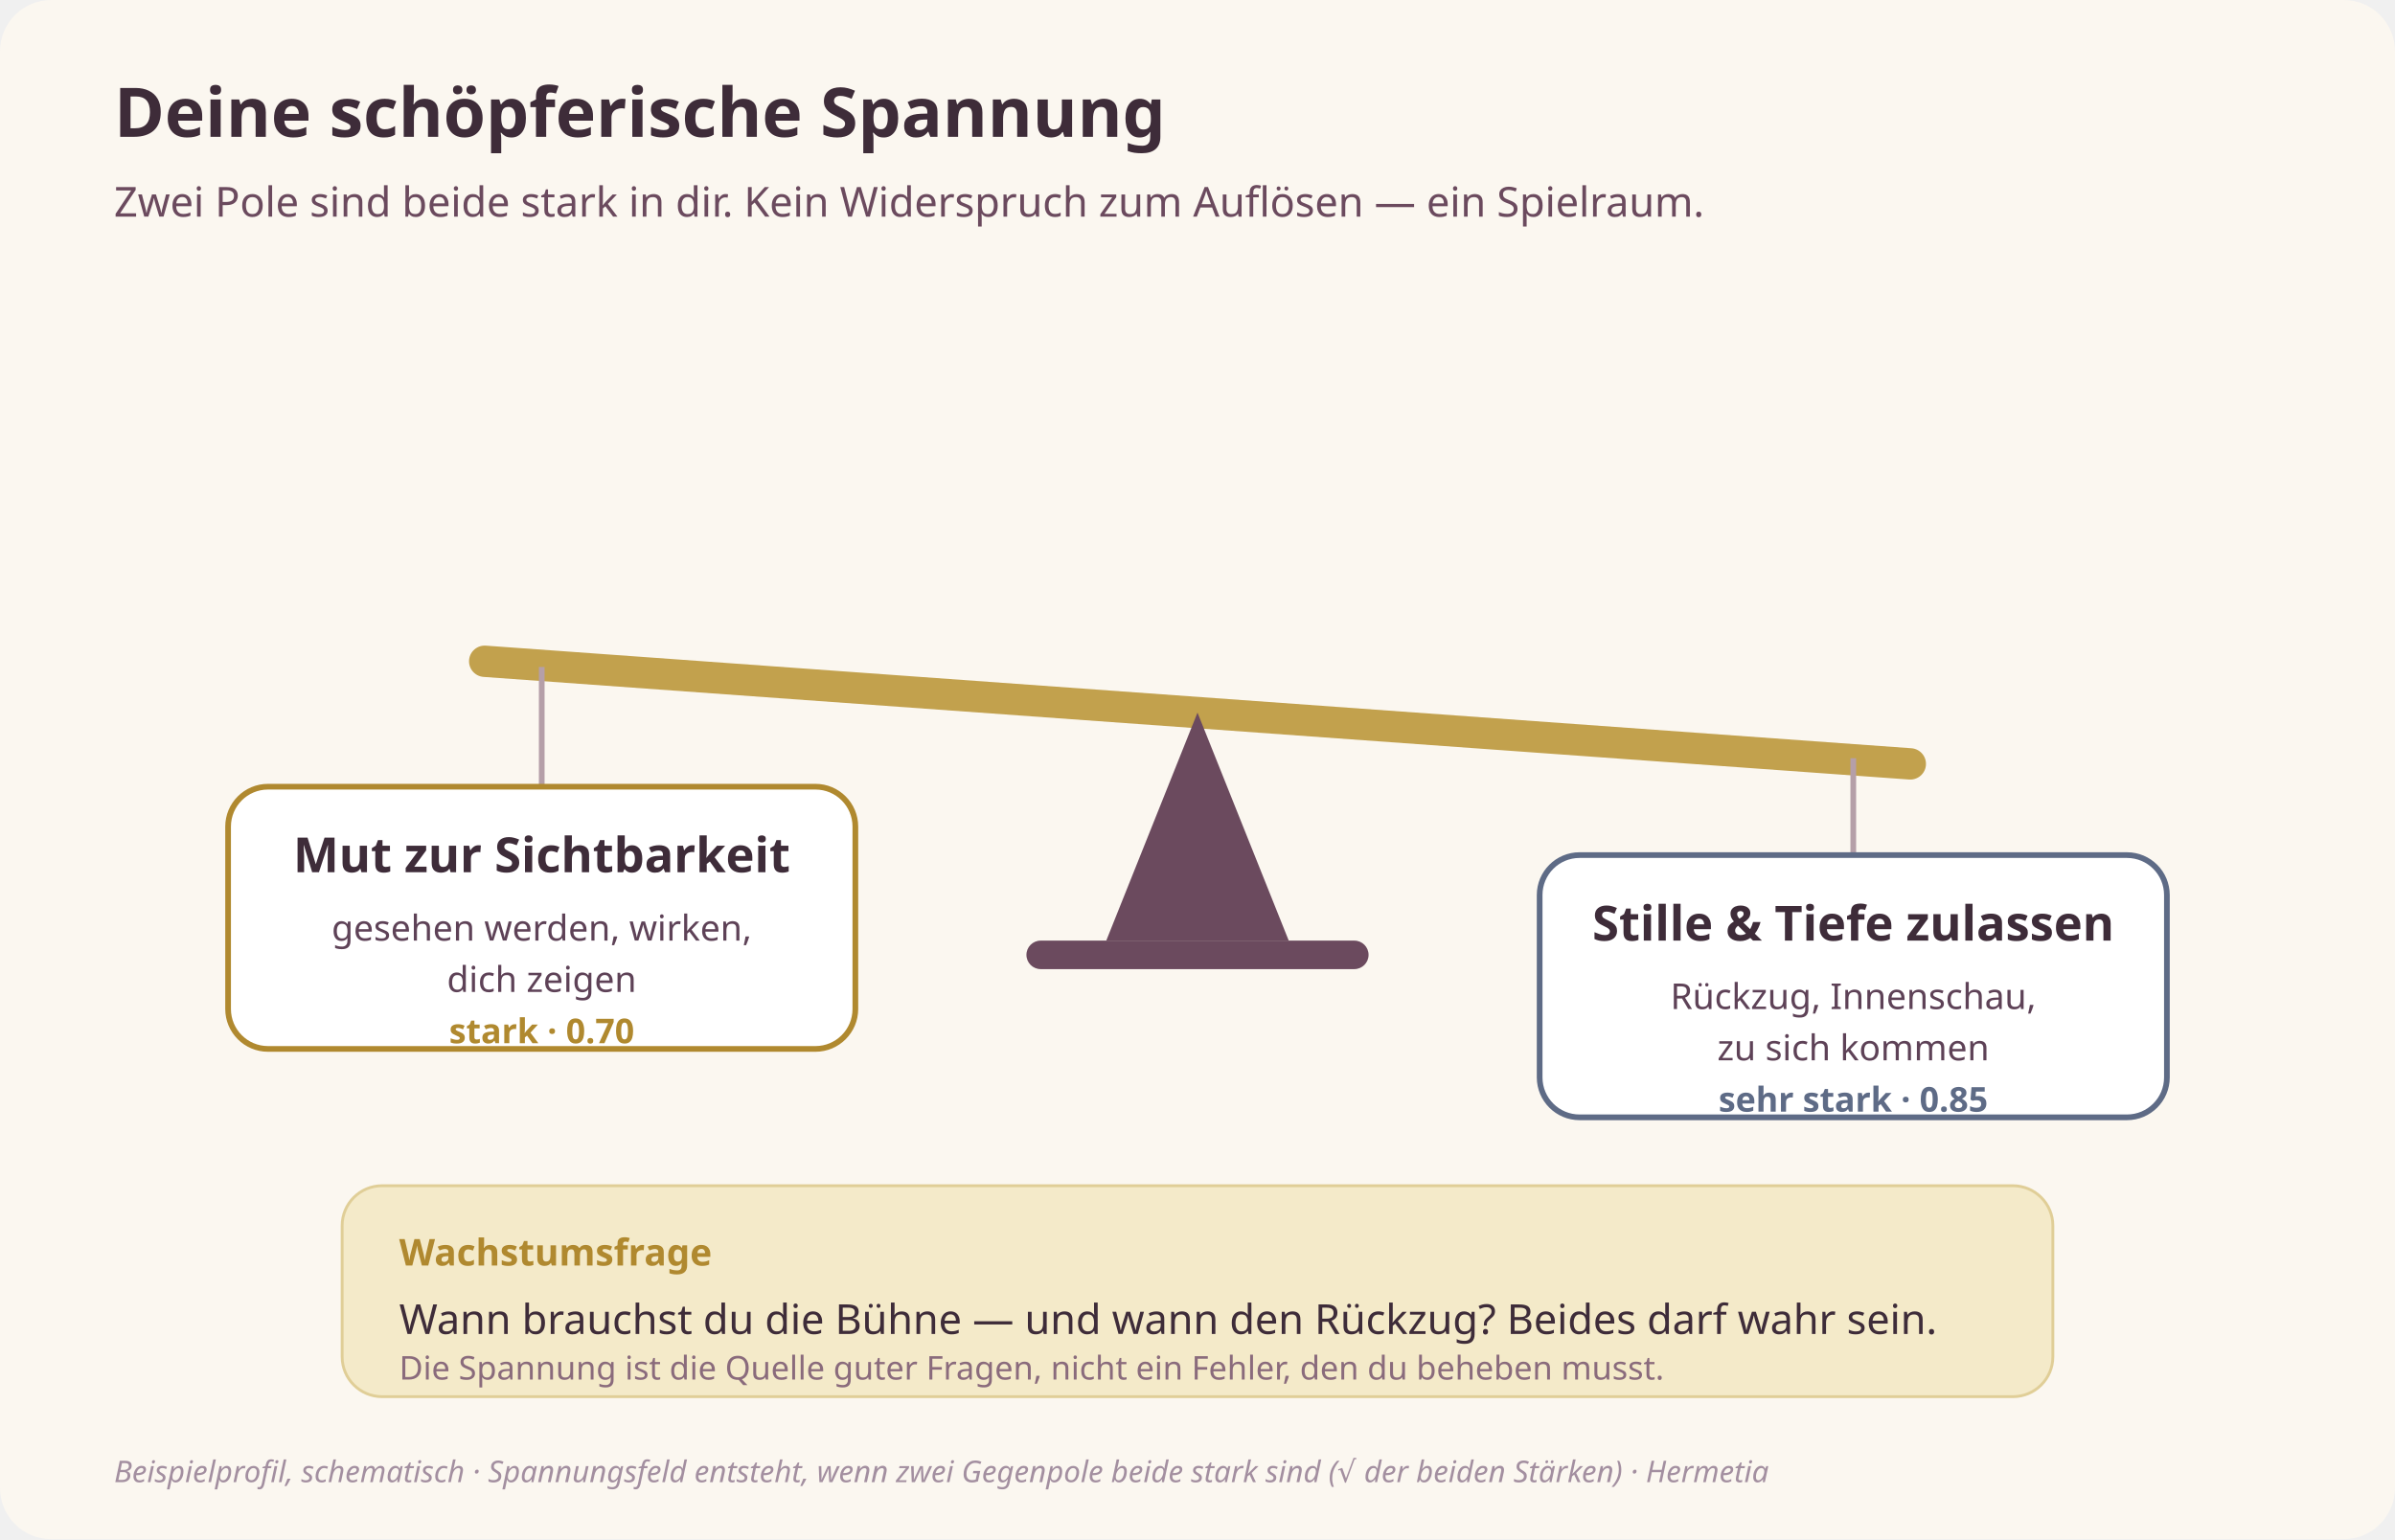
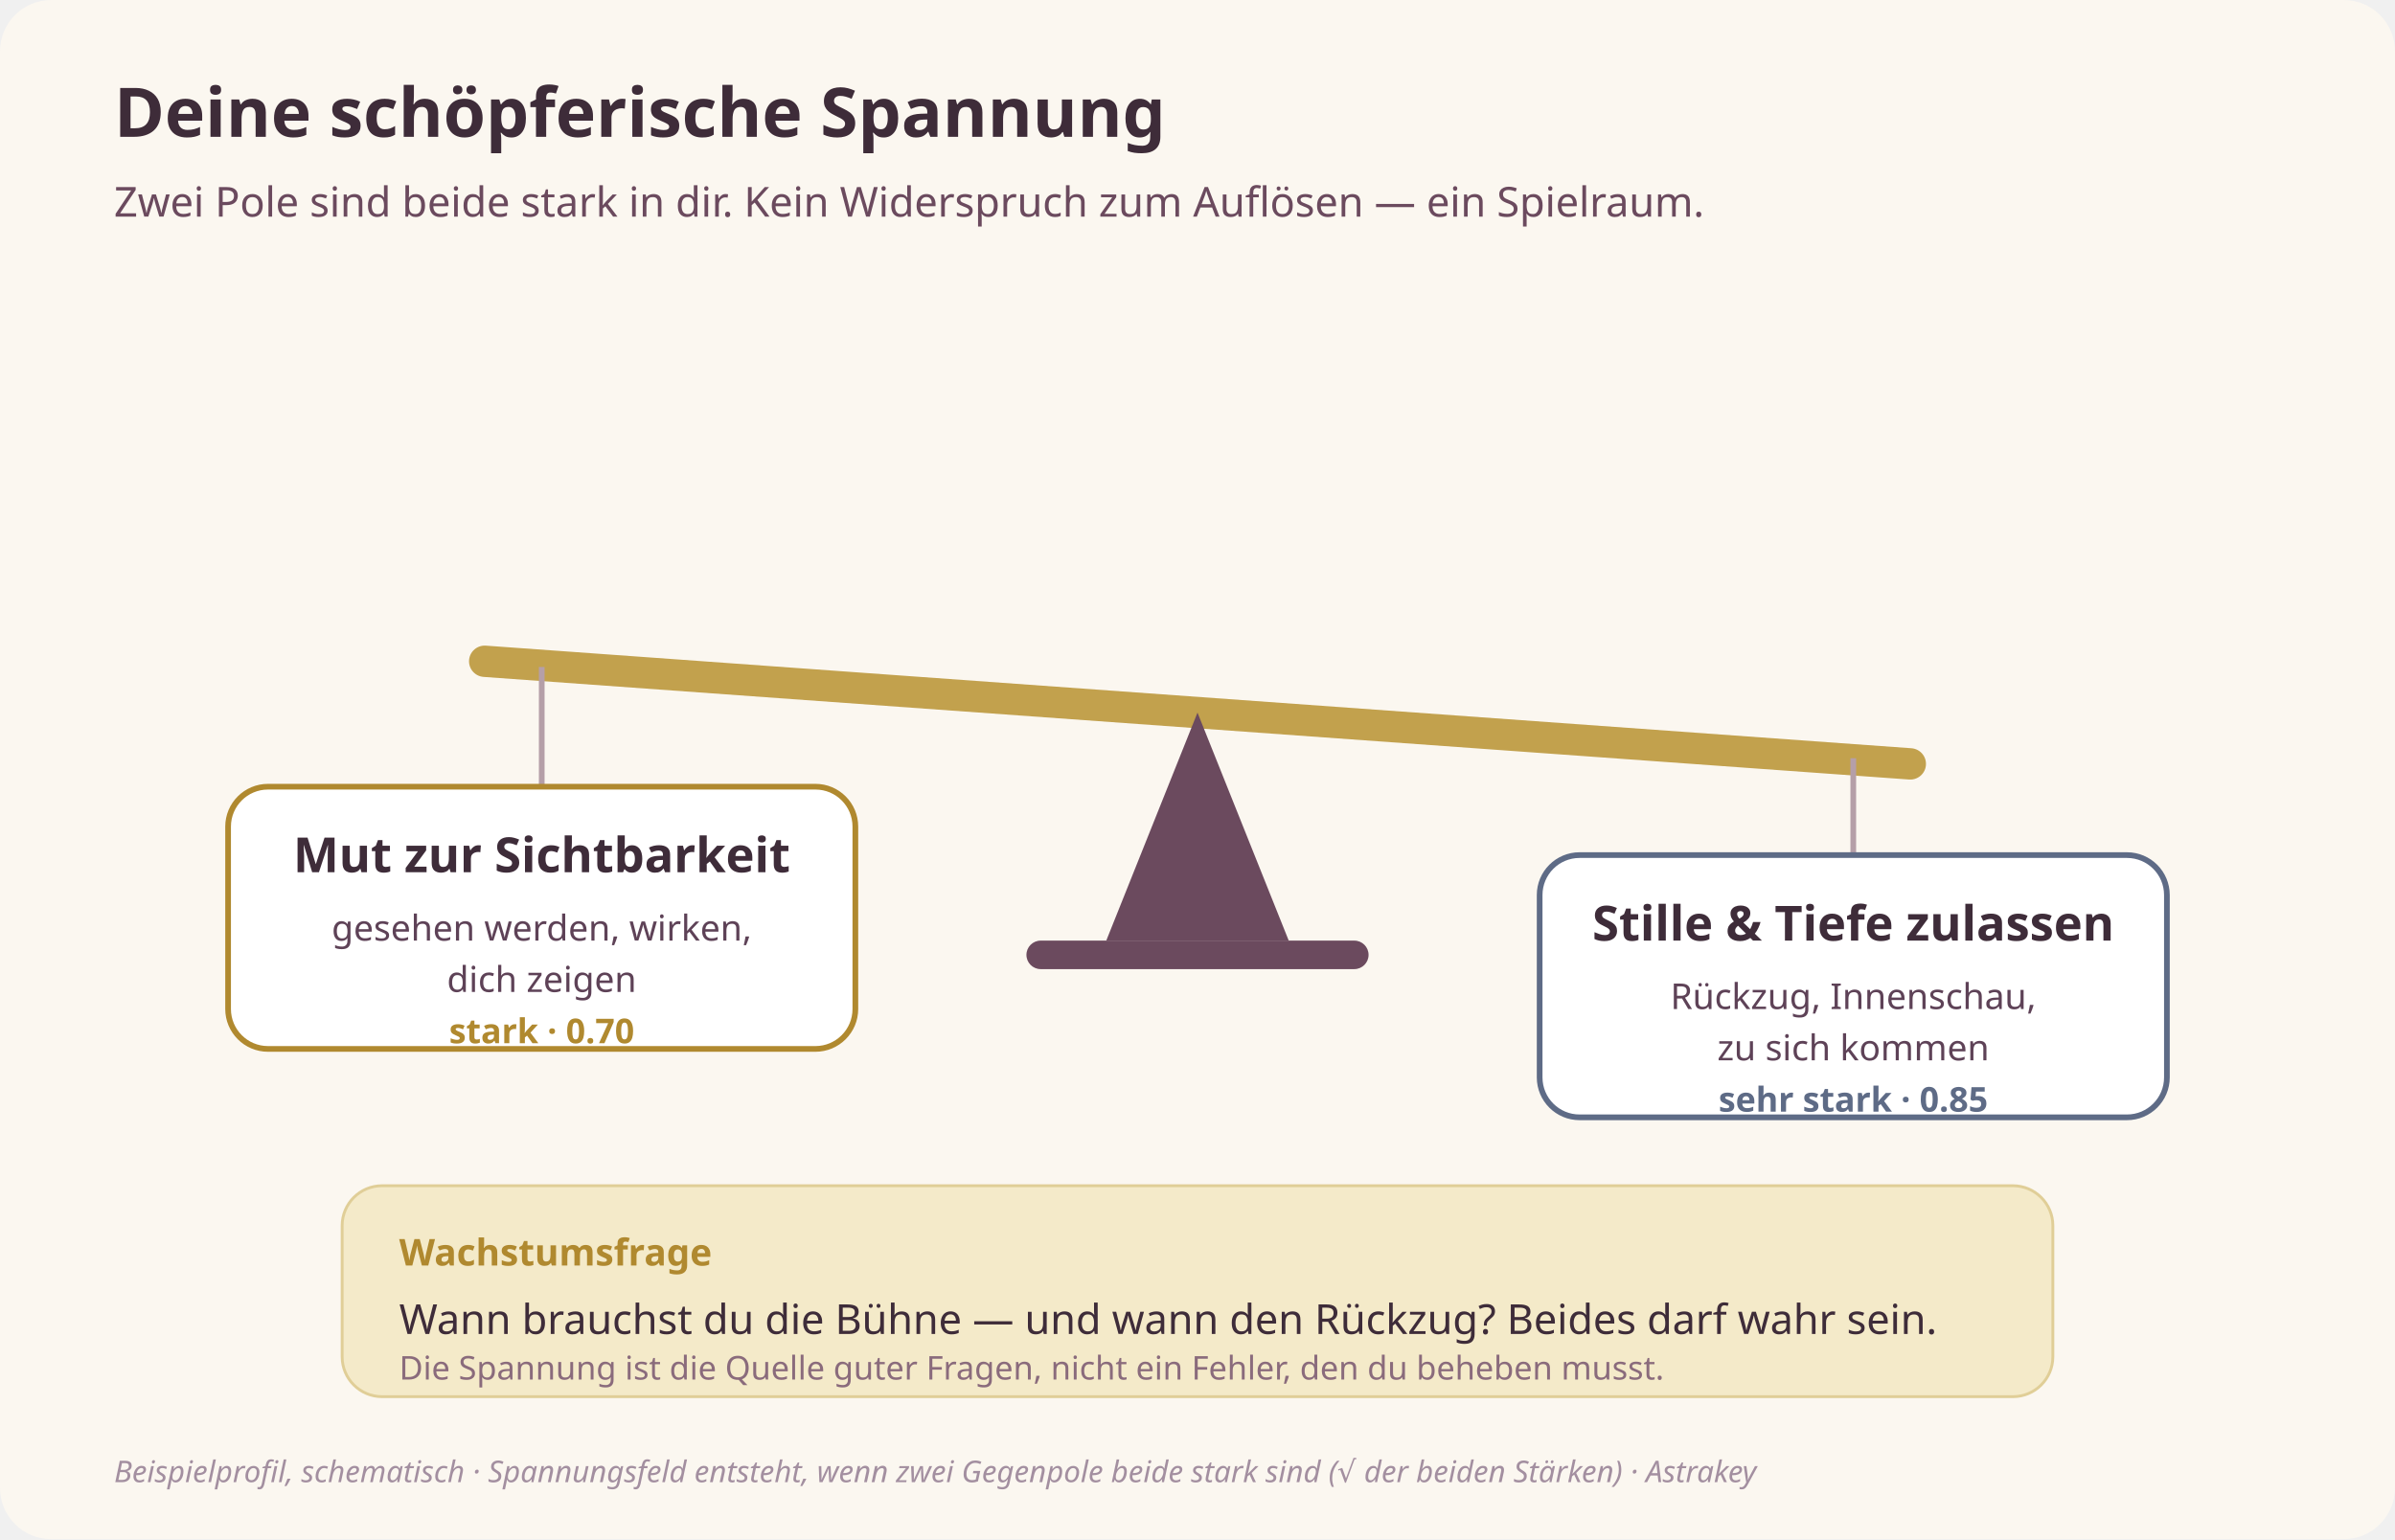
<svg xmlns="http://www.w3.org/2000/svg" viewBox="0 0 840 540" font-family="'Segoe UI', system-ui, sans-serif">
  <rect x="0" y="0" width="840" height="540" rx="18" fill="#FBF7F0" />
  <text x="40" y="48" font-size="24" font-weight="700" fill="#3E2C39">Deine schöpferische Spannung</text>
  <text x="40" y="76" font-size="14.5" fill="#6B4A5E">Zwei Pole sind beide stark in dir. Kein Widerspruch zum Auflösen — ein Spielraum.</text>
  <line x1="170" y1="232" x2="670" y2="268" stroke="#C2A14D" stroke-width="11" stroke-linecap="round" />
  <polygon points="420,250 388,330 452,330" fill="#6B4A5E" />
  <rect x="360" y="330" width="120" height="10" rx="5" fill="#6B4A5E" />
  <line x1="190" y1="234" x2="190" y2="276" stroke="#B59FA8" stroke-width="2" />
  <rect x="80" y="276" width="220" height="92" rx="14" fill="#FFFFFF" stroke="#B0892F" stroke-width="2" />
  <text x="190" y="306" font-size="17" font-weight="700" fill="#3E2C39" text-anchor="middle">Mut zur Sichtbarkeit</text>
  <text x="190" y="330" font-size="12.5" fill="#5E4257" text-anchor="middle">gesehen werden, wirken,</text>
  <text x="190" y="348" font-size="12.5" fill="#5E4257" text-anchor="middle">dich zeigen</text>
  <text x="190" y="366" font-size="12" font-weight="700" fill="#B0892F" text-anchor="middle">stark · 0.70</text>
  <line x1="650" y1="266" x2="650" y2="300" stroke="#B59FA8" stroke-width="2" />
  <rect x="540" y="300" width="220" height="92" rx="14" fill="#FFFFFF" stroke="#5E6B86" stroke-width="2" />
  <text x="650" y="330" font-size="17" font-weight="700" fill="#3E2C39" text-anchor="middle">Stille &amp; Tiefe zulassen</text>
  <text x="650" y="354" font-size="12.5" fill="#5E4257" text-anchor="middle">Rückzug, Innenschau,</text>
  <text x="650" y="372" font-size="12.5" fill="#5E4257" text-anchor="middle">zu sich kommen</text>
  <text x="650" y="390" font-size="12" font-weight="700" fill="#5E6B86" text-anchor="middle">sehr stark · 0.85</text>
  <rect x="120" y="416" width="600" height="74" rx="14" fill="#F4EAC9" stroke="#E0CE97" />
  <text x="140" y="444" font-size="13" font-weight="700" fill="#B0892F">Wachstumsfrage</text>
  <text x="140" y="468" font-size="14.5" fill="#3E2C39">Wann brauchst du die Bühne — und wann den Rückzug? Beides darf wahr sein.</text>
  <text x="140" y="484" font-size="11.5" fill="#8A6B7C">Die Spannung ist die Quelle guter Fragen, nicht ein Fehler, den du beheben musst.</text>
-   <text x="40" y="520" font-size="10.5" fill="#A38FA0" font-style="italic">Beispielprofil, schematisch · Spannungsfeld entsteht, wenn zwei Gegenpole beide stark sind (√ der beiden Stärken) · Hermetia</text>
+   <text x="40" y="520" font-size="10.5" fill="#A38FA0" font-style="italic">Beispielprofil, schematisch · Spannungsfeld entsteht, wenn zwei Gegenpole beide stark sind (√ der beiden Stärken) · Astrakey</text>
</svg>
